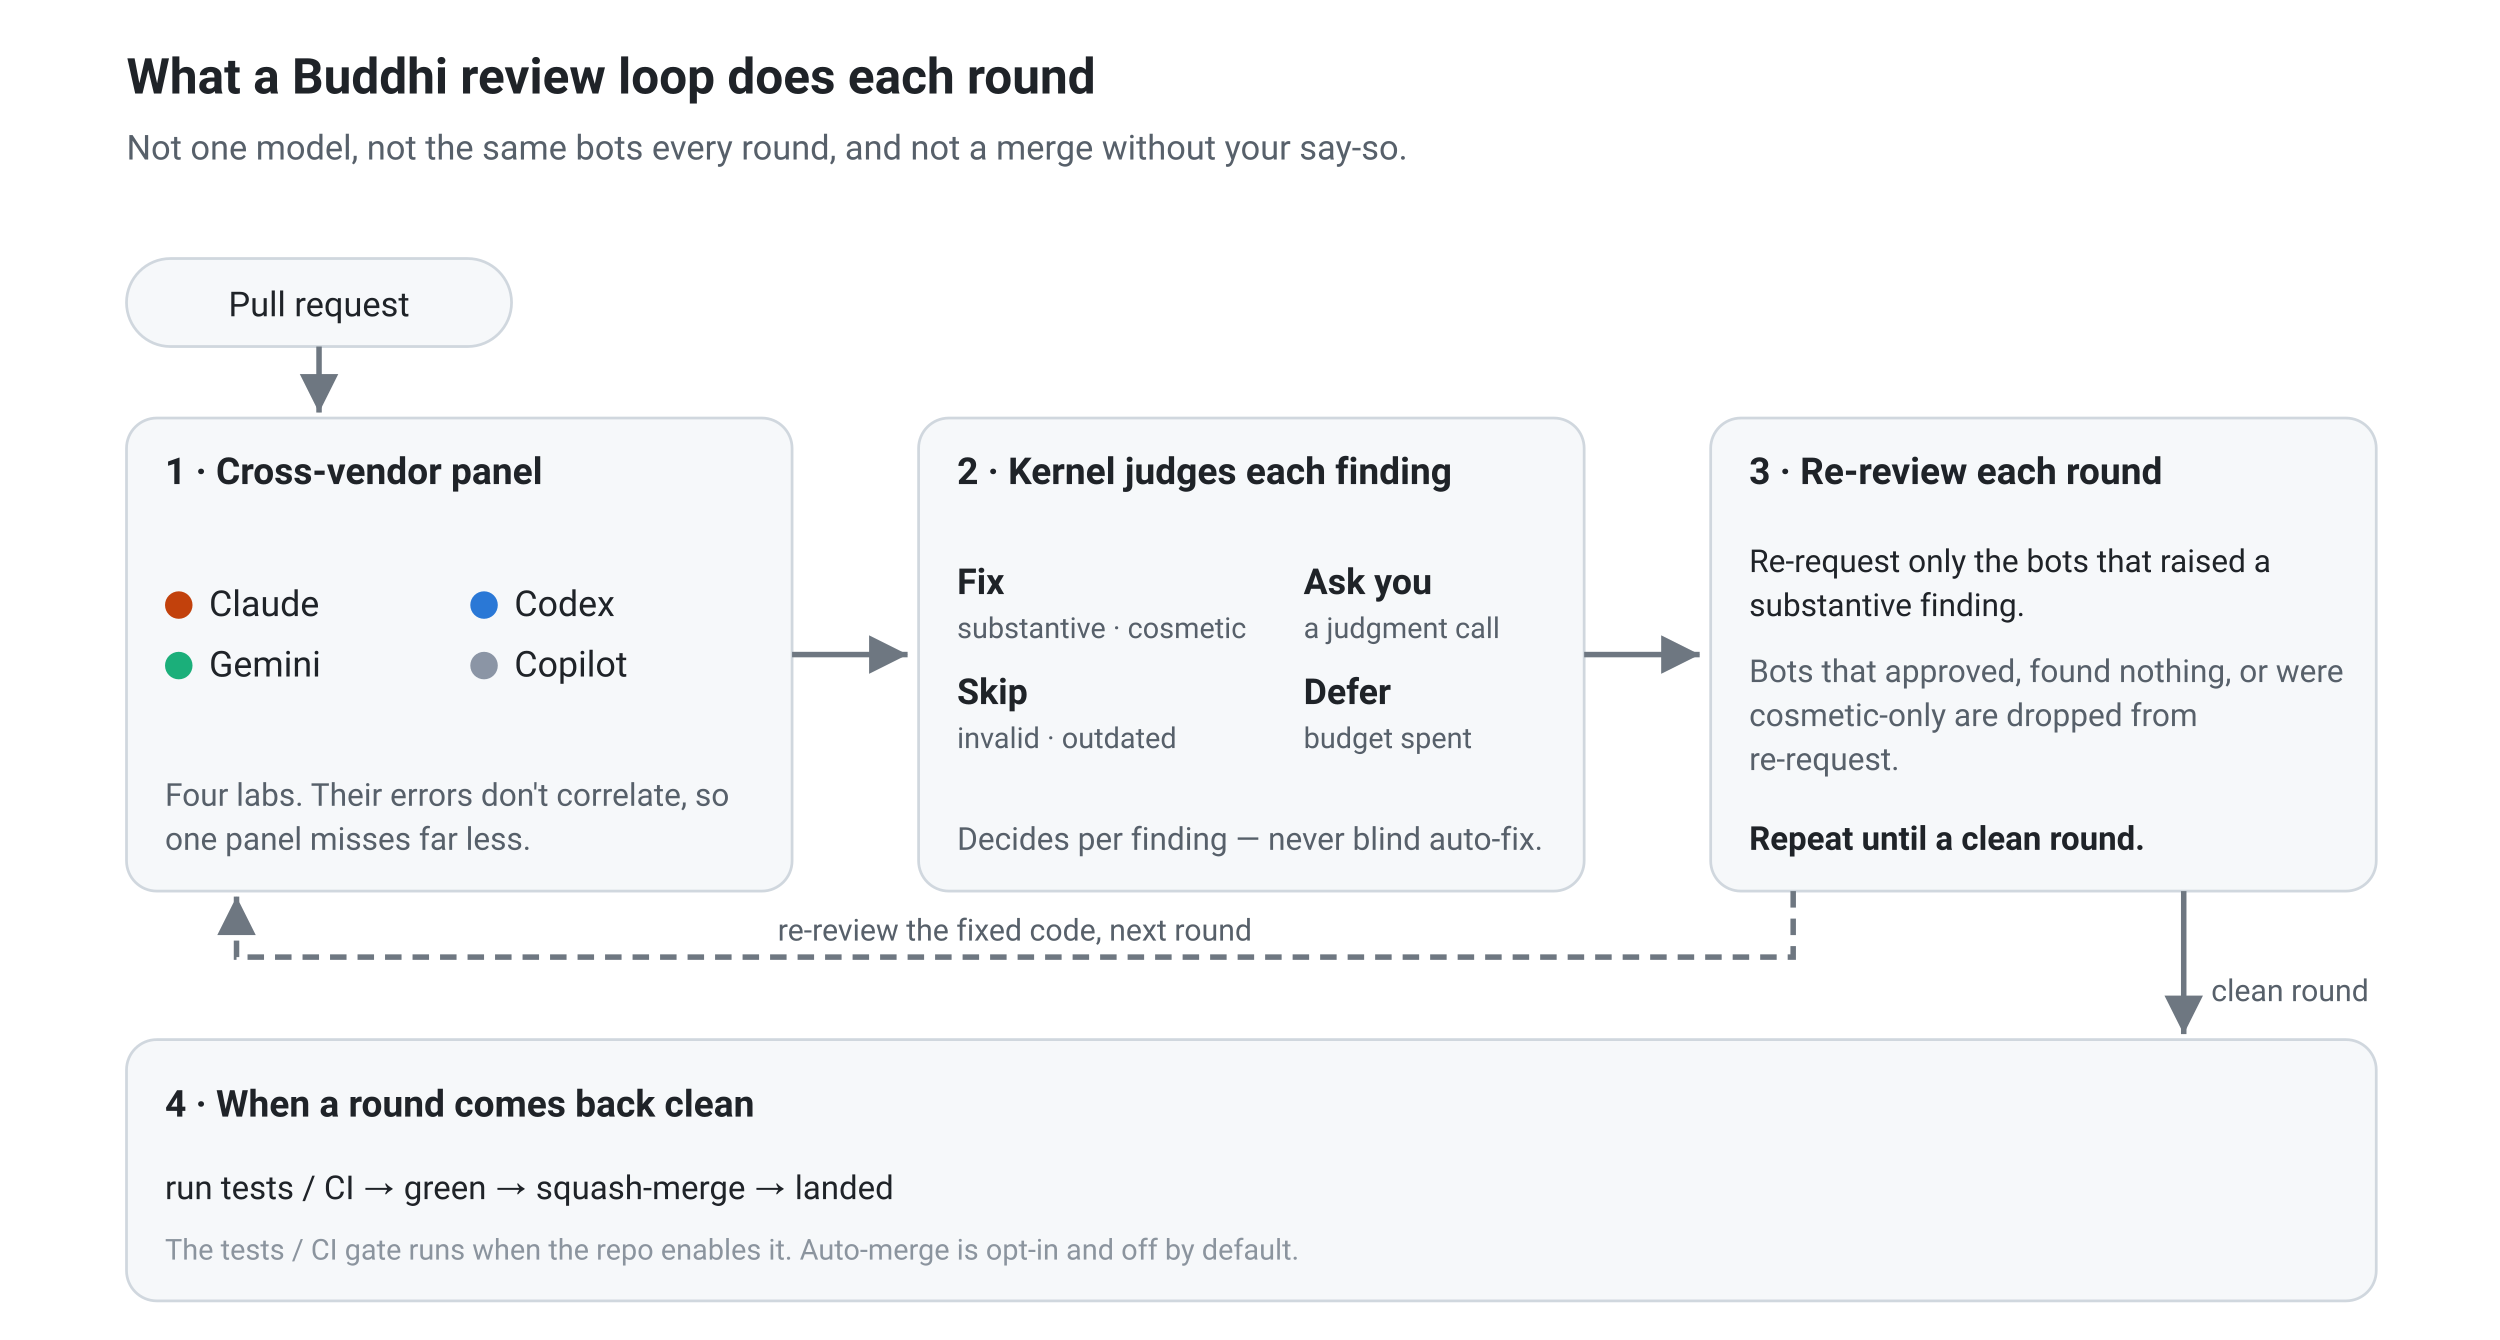
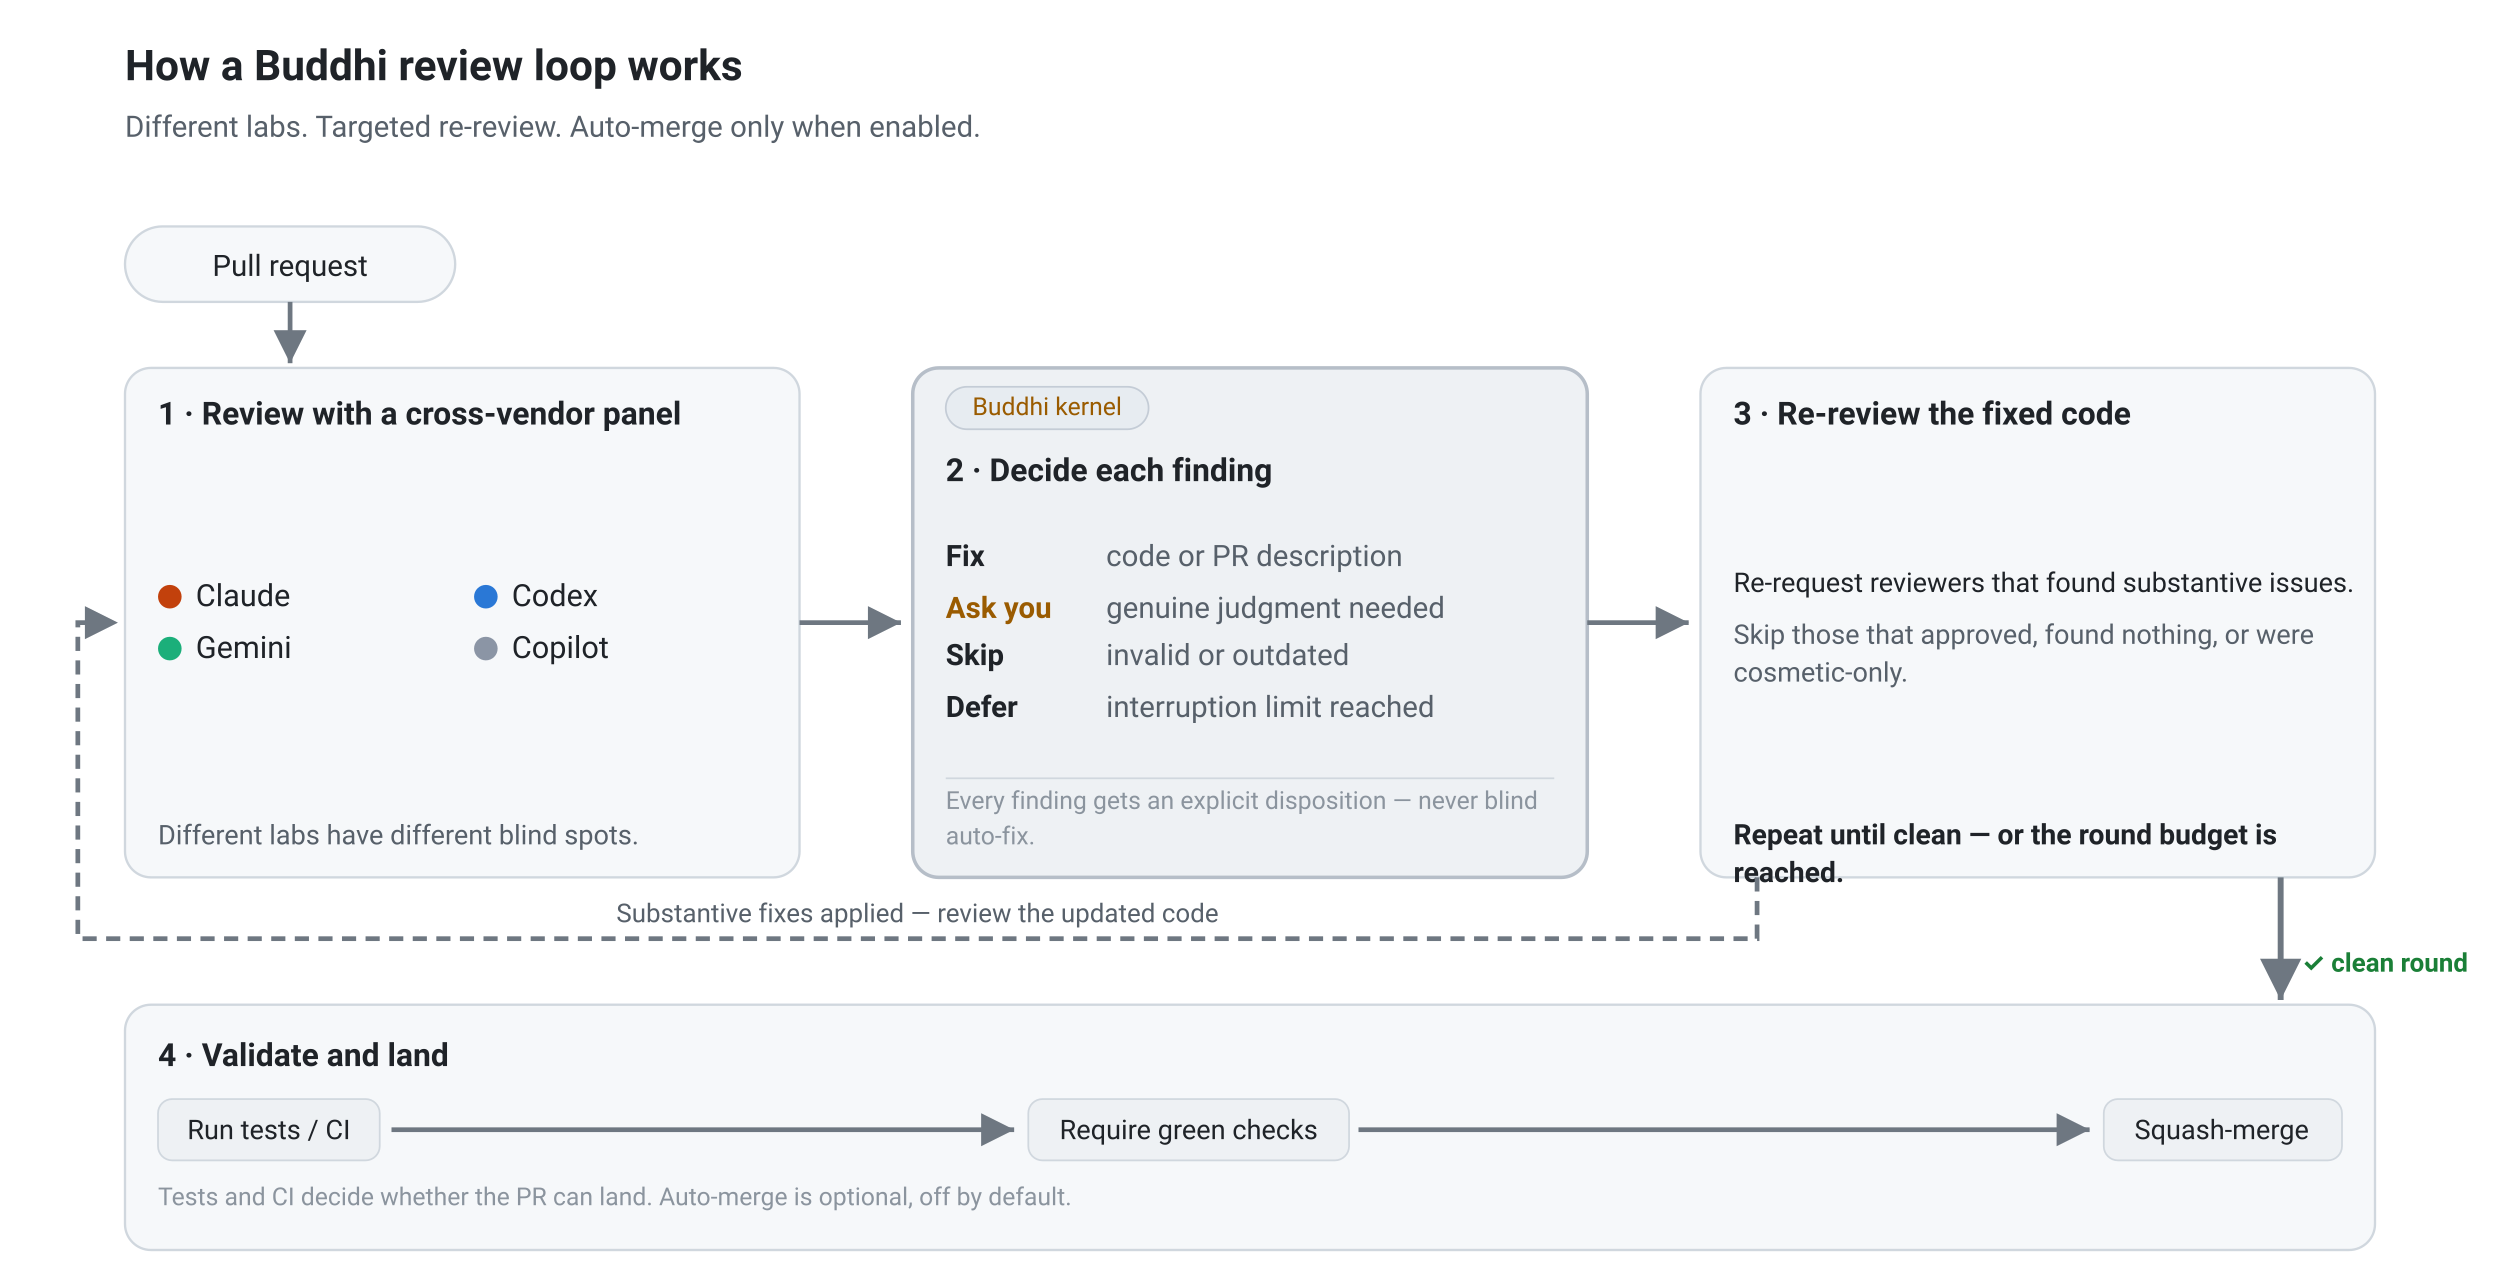
- <svg xmlns="http://www.w3.org/2000/svg" viewBox="0 0 909 487" font-family="-apple-system,Segoe UI,Roboto,Helvetica,Arial,sans-serif">
+ <svg xmlns="http://www.w3.org/2000/svg" viewBox="0 0 1060 544" font-family="-apple-system,Segoe UI,Roboto,Helvetica,Arial,sans-serif">
  <defs>
    <marker id="ar" markerWidth="11" markerHeight="11" refX="7" refY="3.5" orient="auto">
      <path d="M0,0 L7,3.5 L0,7 Z" fill="#6e7781" />
    </marker>
+     <marker id="arL" markerWidth="11" markerHeight="11" refX="7" refY="3.5" orient="auto">
+       <path d="M0,0 L7,3.5 L0,7 Z" fill="#6e7781" />
+     </marker>
  </defs>
-   <text x="46" y="34" font-size="18" font-weight="700" fill="#1f2328">What a Buddhi review loop does each round</text>
-   <text x="46" y="58" font-size="12.5" fill="#57606a">Not one model, not the same bots every round, and not a merge without your say-so.</text>
-   <rect x="46" y="94" width="140" height="32" rx="16" fill="#f6f8fa" stroke="#d0d7de" stroke-width="1" />
-   <text x="116" y="115" text-anchor="middle" font-size="12.5" fill="#1f2328">Pull request</text>
-   <path d="M116,126 L116,150" fill="none" stroke="#6e7781" stroke-width="2" marker-end="url(#ar)" />
-   <rect x="46" y="152" width="242" height="172" rx="11" fill="#f6f8fa" stroke="#d0d7de" stroke-width="1" />
-   <text x="60" y="176" font-size="13.5" font-weight="700" fill="#1f2328">1 · Cross-vendor panel</text>
-   <circle cx="65" cy="220" r="5" fill="#C2410C" />
-   <text x="76" y="224" font-size="13" fill="#1f2328">Claude</text>
-   <circle cx="176" cy="220" r="5" fill="#2A78D6" />
-   <text x="187" y="224" font-size="13" fill="#1f2328">Codex</text>
-   <circle cx="65" cy="242" r="5" fill="#1BAF7A" />
-   <text x="76" y="246" font-size="13" fill="#1f2328">Gemini</text>
-   <circle cx="176" cy="242" r="5" fill="#8B95A5" />
-   <text x="187" y="246" font-size="13" fill="#1f2328">Copilot</text>
-   <text x="60" y="293" font-size="11.5" fill="#57606a">Four labs. Their errors don't correlate, so</text>
-   <text x="60" y="309" font-size="11.5" fill="#57606a">one panel misses far less.</text>
-   <rect x="334" y="152" width="242" height="172" rx="11" fill="#f6f8fa" stroke="#d0d7de" stroke-width="1" />
-   <text x="348" y="176" font-size="13.5" font-weight="700" fill="#1f2328">2 · Kernel judges each finding</text>
-   <text x="348" y="216" font-size="13" font-weight="700" fill="#1f2328">Fix</text>
-   <text x="348" y="232" font-size="10.5" fill="#57606a">substantive · cosmetic</text>
-   <text x="474" y="216" font-size="13" font-weight="700" fill="#1f2328">Ask you</text>
-   <text x="474" y="232" font-size="10.5" fill="#57606a">a judgment call</text>
-   <text x="348" y="256" font-size="13" font-weight="700" fill="#1f2328">Skip</text>
-   <text x="348" y="272" font-size="10.5" fill="#57606a">invalid · outdated</text>
-   <text x="474" y="256" font-size="13" font-weight="700" fill="#1f2328">Defer</text>
-   <text x="474" y="272" font-size="10.5" fill="#57606a">budget spent</text>
-   <text x="348" y="309" font-size="11.5" fill="#57606a">Decides per finding — never blind auto-fix.</text>
-   <rect x="622" y="152" width="242" height="172" rx="11" fill="#f6f8fa" stroke="#d0d7de" stroke-width="1" />
-   <text x="636" y="176" font-size="13.5" font-weight="700" fill="#1f2328">3 · Re-review each round</text>
-   <text x="636" y="208" font-size="11.5" fill="#1f2328">Re-request only the bots that raised a</text>
-   <text x="636" y="224" font-size="11.5" fill="#1f2328">substantive finding.</text>
-   <text x="636" y="248" font-size="11.5" fill="#57606a">Bots that approved, found nothing, or were</text>
-   <text x="636" y="264" font-size="11.5" fill="#57606a">cosmetic-only are dropped from</text>
-   <text x="636" y="280" font-size="11.5" fill="#57606a">re-request.</text>
-   <text x="636" y="309" font-size="12" font-weight="700" fill="#1f2328">Repeat until a clean round.</text>
-   <path d="M288,238 L330,238" fill="none" stroke="#6e7781" stroke-width="2" marker-end="url(#ar)" />
-   <path d="M576,238 L618,238" fill="none" stroke="#6e7781" stroke-width="2" marker-end="url(#ar)" />
-   <path d="M652,324 L652,348 L86,348 L86,326" fill="none" stroke="#6e7781" stroke-width="2" stroke-dasharray="6 4" marker-end="url(#ar)" />
-   <text x="369" y="342" text-anchor="middle" font-size="11" fill="#57606a">re-review the fixed code, next round</text>
-   <path d="M794,324 L794,376" fill="none" stroke="#6e7781" stroke-width="2" marker-end="url(#ar)" />
-   <text x="804" y="364" font-size="11" fill="#57606a">clean round</text>
-   <rect x="46" y="378" width="818" height="95" rx="11" fill="#f6f8fa" stroke="#d0d7de" stroke-width="1" />
-   <text x="60" y="406" font-size="13.5" font-weight="700" fill="#1f2328">4 · When a round comes back clean</text>
-   <text x="60" y="436" font-size="12" fill="#1f2328">run tests / CI  →  green  →  squash-merge  →  landed</text>
-   <text x="60" y="458" font-size="10.5" fill="#8b949e">The tests / CI gate runs when the repo enables it. Auto-merge is opt-in and off by default.</text>
+   <text x="53" y="34" font-size="18" font-weight="700" fill="#1f2328">How a Buddhi review loop works</text>
+   <text x="53" y="58" font-size="12.5" fill="#57606a">Different labs. Targeted re-review. Auto-merge only when enabled.</text>
+   <rect x="53" y="96" width="140" height="32" rx="16" fill="#f6f8fa" stroke="#d0d7de" stroke-width="1" />
+   <text x="123" y="117" text-anchor="middle" font-size="12.5" fill="#1f2328">Pull request</text>
+   <path d="M123,128 L123,154" fill="none" stroke="#6e7781" stroke-width="2" marker-end="url(#ar)" />
+   <rect x="53" y="156" width="286" height="216" rx="11" fill="#f6f8fa" stroke="#d0d7de" stroke-width="1" />
+   <text x="67" y="180" font-size="13.5" font-weight="700" fill="#1f2328">1 · Review with a cross-vendor panel</text>
+   <circle cx="72" cy="253" r="5" fill="#C2410C" />
+   <text x="83" y="257" font-size="13" fill="#1f2328">Claude</text>
+   <circle cx="206" cy="253" r="5" fill="#2A78D6" />
+   <text x="217" y="257" font-size="13" fill="#1f2328">Codex</text>
+   <circle cx="72" cy="275" r="5" fill="#1BAF7A" />
+   <text x="83" y="279" font-size="13" fill="#1f2328">Gemini</text>
+   <circle cx="206" cy="275" r="5" fill="#8B95A5" />
+   <text x="217" y="279" font-size="13" fill="#1f2328">Copilot</text>
+   <text x="67" y="358" font-size="11.5" fill="#57606a">Different labs have different blind spots.</text>
+   <rect x="387" y="156" width="286" height="216" rx="11" fill="#eef1f4" stroke="#b6bec8" stroke-width="1.5" />
+   <rect x="401" y="164" width="86" height="18" rx="9" fill="#e7ecf1" stroke="#c4ccd6" stroke-width="0.75" />
+   <text x="444" y="176" font-size="10.5" text-anchor="middle" fill="#9a5b00">Buddhi kernel</text>
+   <text x="401" y="204" font-size="13.5" font-weight="700" fill="#1f2328">2 · Decide each finding</text>
+   <text x="401" y="240" font-size="12.5" font-weight="700" fill="#1f2328">Fix</text>
+   <text x="469" y="240" font-size="12.5" fill="#57606a">code or PR description</text>
+   <text x="401" y="262" font-size="12.5" font-weight="700" fill="#9a5b00">Ask you</text>
+   <text x="469" y="262" font-size="12.5" fill="#57606a">genuine judgment needed</text>
+   <text x="401" y="282" font-size="12.5" font-weight="700" fill="#1f2328">Skip</text>
+   <text x="469" y="282" font-size="12.5" fill="#57606a">invalid or outdated</text>
+   <text x="401" y="304" font-size="12.5" font-weight="700" fill="#1f2328">Defer</text>
+   <text x="469" y="304" font-size="12.5" fill="#57606a">interruption limit reached</text>
+   <line x1="401" y1="330" x2="659" y2="330" stroke="#d0d7de" stroke-width="0.75" />
+   <text x="401" y="343" font-size="10.5" fill="#8b949e">Every finding gets an explicit disposition — never blind</text>
+   <text x="401" y="358" font-size="10.5" fill="#8b949e">auto-fix.</text>
+   <rect x="721" y="156" width="286" height="216" rx="11" fill="#f6f8fa" stroke="#d0d7de" stroke-width="1" />
+   <text x="735" y="180" font-size="13.5" font-weight="700" fill="#1f2328">3 · Re-review the fixed code</text>
+   <text x="735" y="251" font-size="11.5" fill="#1f2328">Re-request reviewers that found substantive issues.</text>
+   <text x="735" y="273" font-size="11.5" fill="#57606a">Skip those that approved, found nothing, or were</text>
+   <text x="735" y="289" font-size="11.5" fill="#57606a">cosmetic-only.</text>
+   <text x="735" y="358" font-size="12" font-weight="700" fill="#1f2328">Repeat until clean — or the round budget is</text>
+   <text x="735" y="374" font-size="12" font-weight="700" fill="#1f2328">reached.</text>
+   <path d="M339,264 L382,264" fill="none" stroke="#6e7781" stroke-width="2" marker-end="url(#ar)" />
+   <path d="M673,264 L716,264" fill="none" stroke="#6e7781" stroke-width="2" marker-end="url(#ar)" />
+   <path d="M745,372 L745,398 L33,398 L33,264 L50,264" fill="none" stroke="#6e7781" stroke-width="2" stroke-dasharray="6 4" marker-end="url(#ar)" />
+   <text x="389" y="391" font-size="11" text-anchor="middle" fill="#57606a">Substantive fixes applied — review the updated code</text>
+   <path d="M967,372 L967,424" fill="none" stroke="#6e7781" stroke-width="2.5" marker-end="url(#ar)" />
+   <text x="976" y="412" font-size="11" font-weight="700" fill="#1a7f37">✓ clean round</text>
+   <rect x="53" y="426" width="954" height="104" rx="11" fill="#f6f8fa" stroke="#d0d7de" stroke-width="1" />
+   <text x="67" y="452" font-size="13.5" font-weight="700" fill="#1f2328">4 · Validate and land</text>
+   <rect x="67" y="466" width="94" height="26" rx="6" fill="#eef1f4" stroke="#d0d7de" stroke-width="0.75" />
+   <text x="114" y="483" font-size="11.5" text-anchor="middle" fill="#1f2328">Run tests / CI</text>
+   <rect x="436" y="466" width="136" height="26" rx="6" fill="#eef1f4" stroke="#d0d7de" stroke-width="0.75" />
+   <text x="504" y="483" font-size="11.5" text-anchor="middle" fill="#1f2328">Require green checks</text>
+   <rect x="892" y="466" width="101" height="26" rx="6" fill="#eef1f4" stroke="#d0d7de" stroke-width="0.75" />
+   <text x="942" y="483" font-size="11.5" text-anchor="middle" fill="#1f2328">Squash-merge</text>
+   <path d="M166,479 L430,479" fill="none" stroke="#6e7781" stroke-width="2" marker-end="url(#ar)" />
+   <path d="M576,479 L886,479" fill="none" stroke="#6e7781" stroke-width="2" marker-end="url(#ar)" />
+   <text x="67" y="511" font-size="10.5" fill="#8b949e">Tests and CI decide whether the PR can land. Auto-merge is optional, off by default.</text>
</svg>
